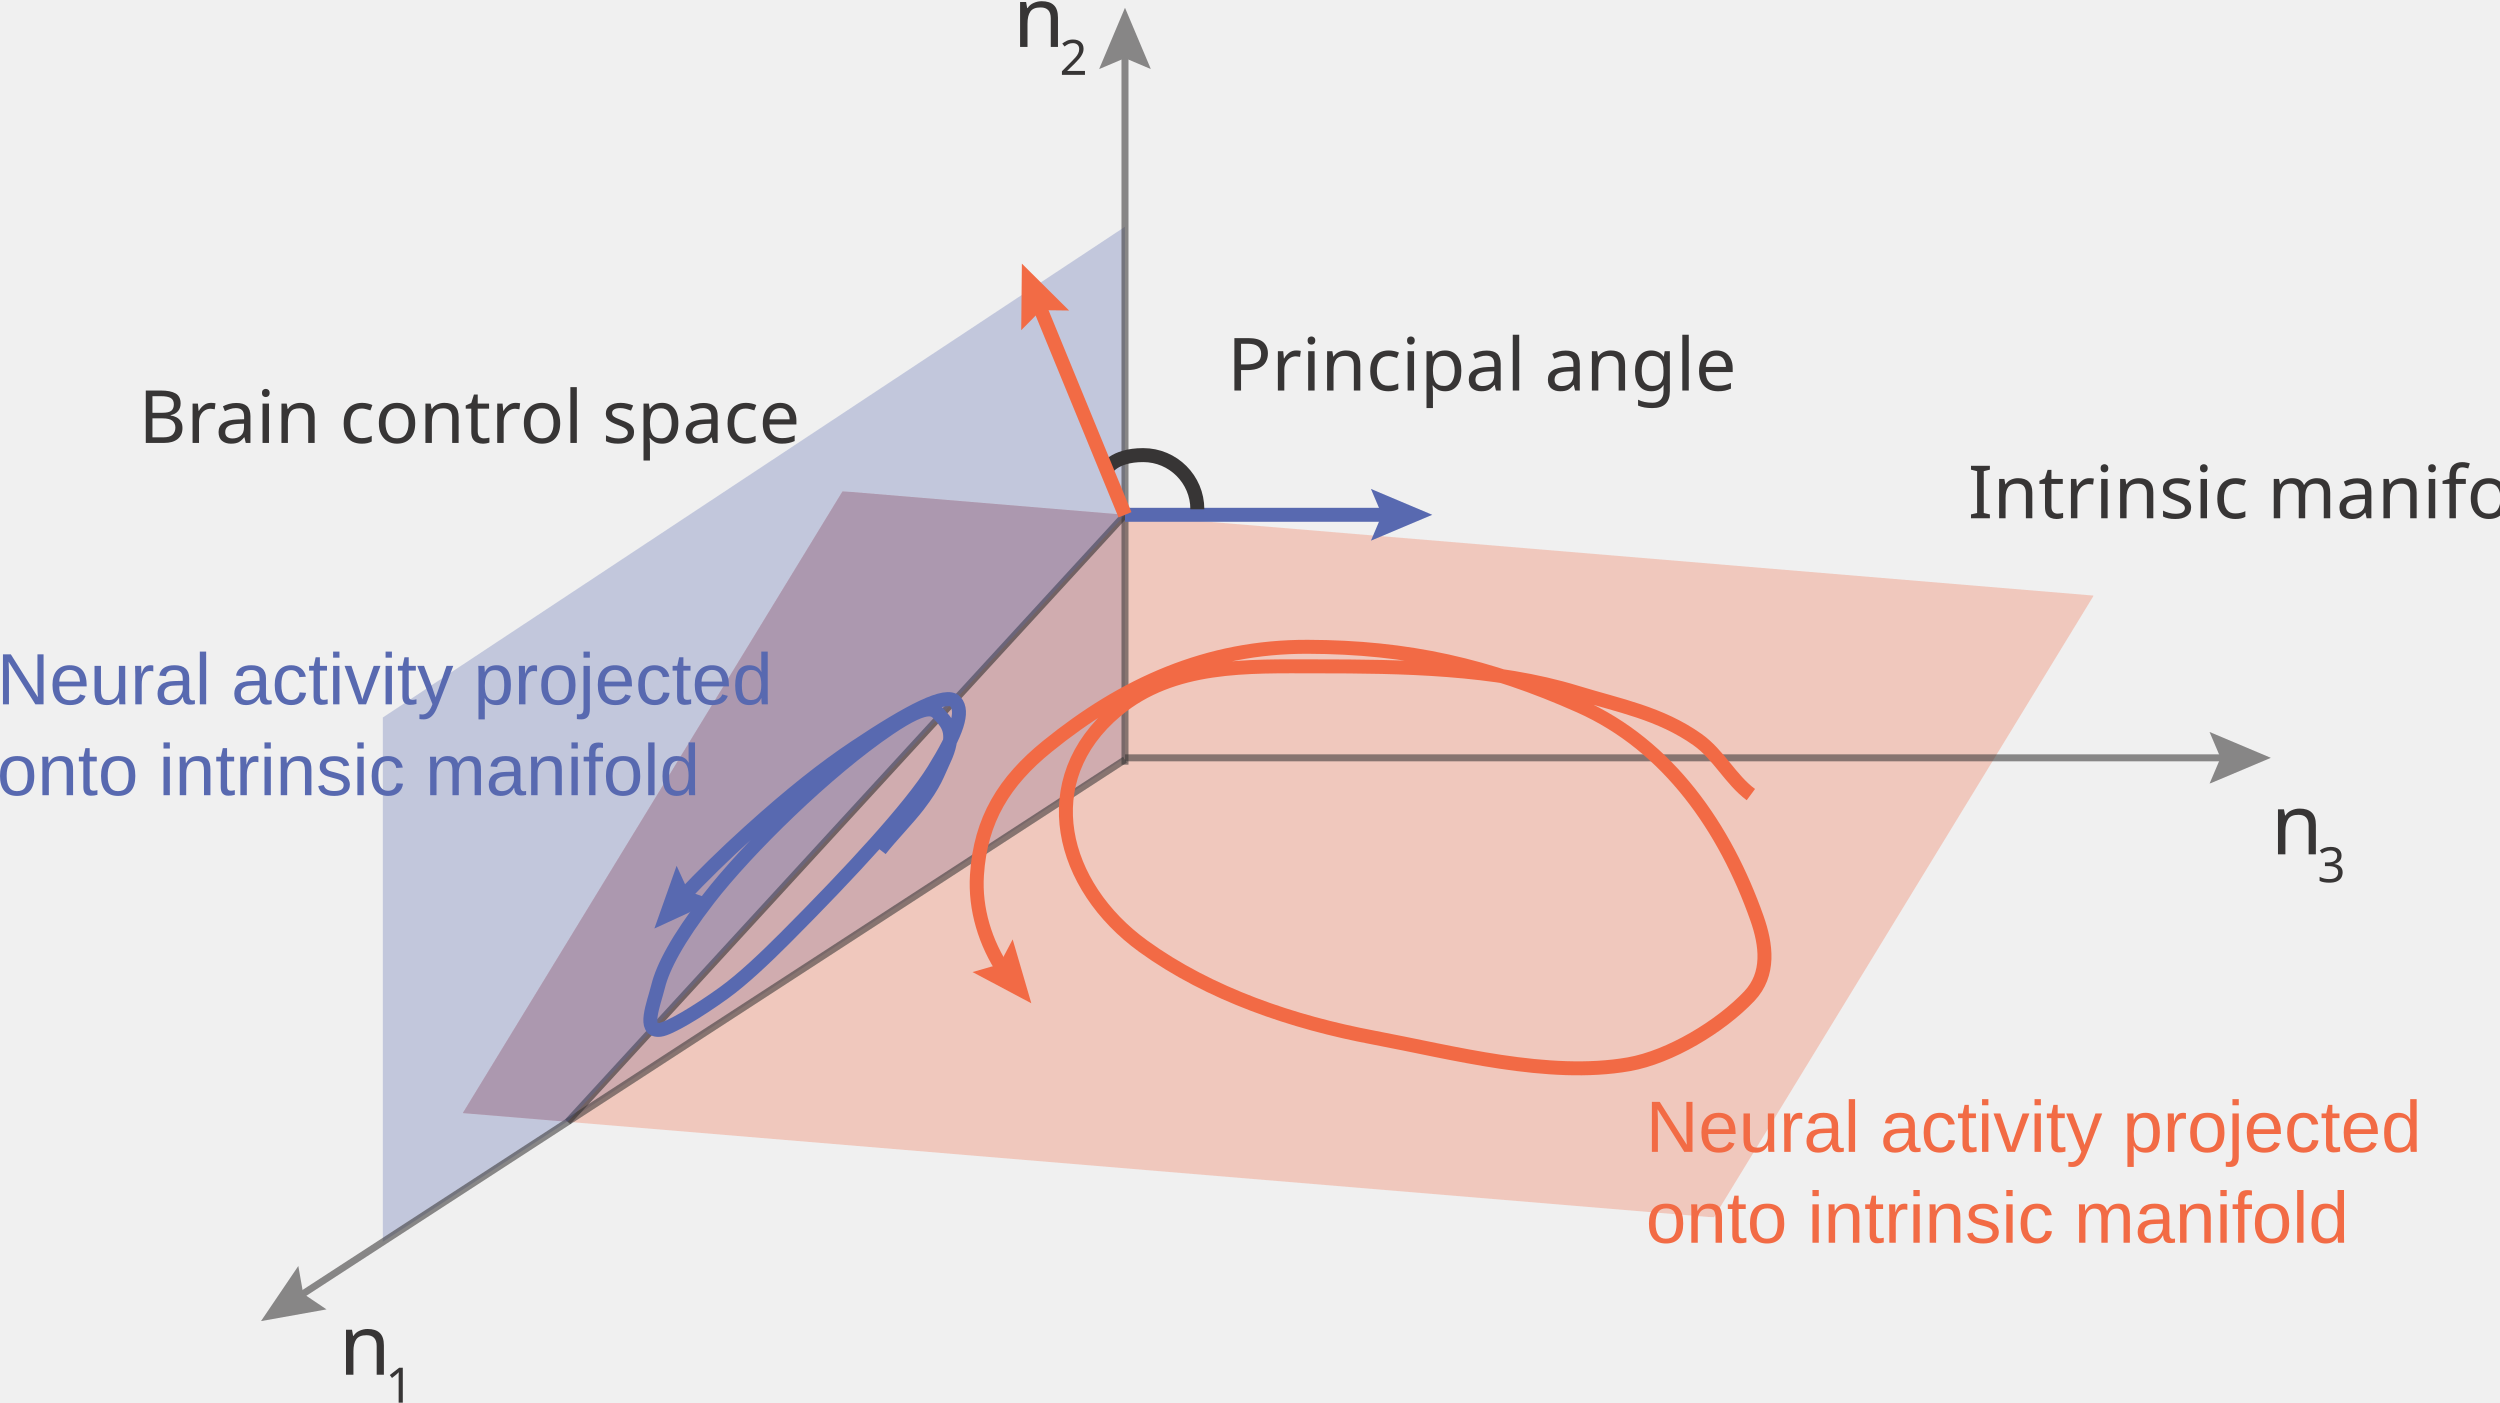
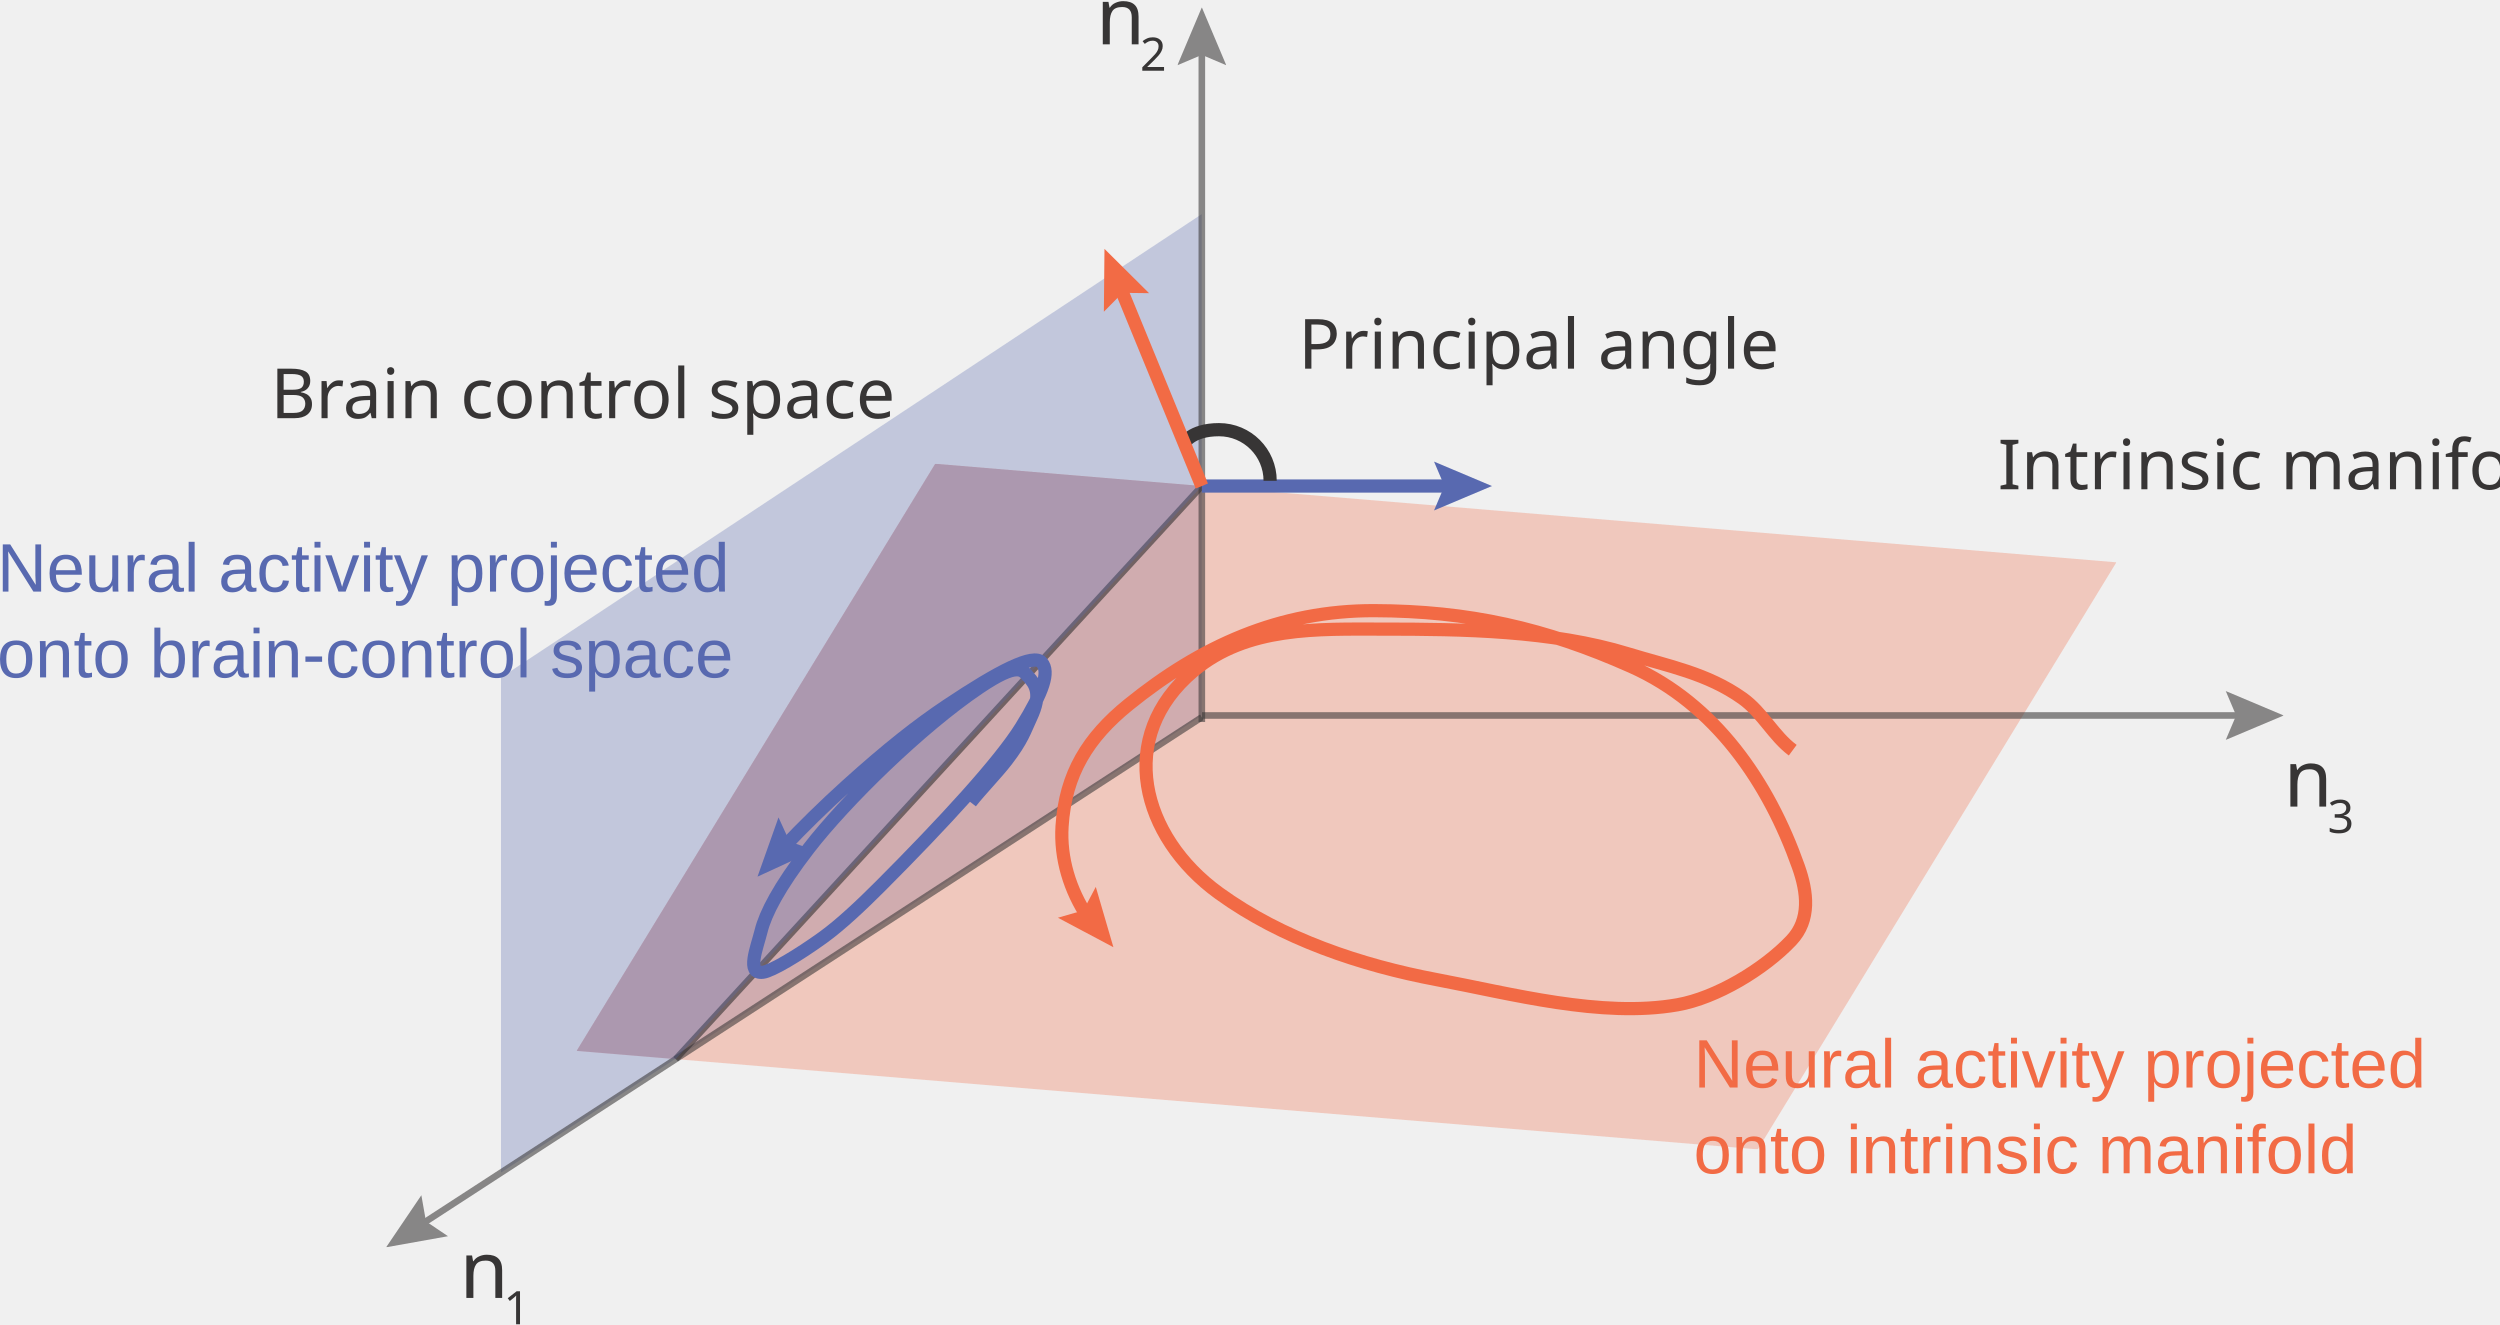
- <svg xmlns="http://www.w3.org/2000/svg" id="svg2" version="1.1" width="447.177" height="250.896" xml:space="preserve">
+ <svg xmlns="http://www.w3.org/2000/svg" id="svg2" version="1.1" width="473.647" height="250.896" xml:space="preserve">
  <defs id="defs6">
    <clipPath clipPathUnits="userSpaceOnUse" id="clipPath16">
-       <path d="M 0,612 792,612 792,0 0,0 0,612 z" id="path18" />
+       <path d="M 0,612 792,612 792,0 0,0 0,612 Z" id="path18" />
    </clipPath>
    <clipPath clipPathUnits="userSpaceOnUse" id="clipPath24">
      <path d="m 58.123,465.945 106.238,0 0,-145.279 -106.238,0 0,145.279 z" id="path26" />
    </clipPath>
    <clipPath clipPathUnits="userSpaceOnUse" id="clipPath40">
      <path d="m 69.6,428.092 233.378,0 0,-103.916 -233.378,0 0,103.916 z" id="path42" />
    </clipPath>
    <clipPath clipPathUnits="userSpaceOnUse" id="clipPath56">
      <path d="m 160.658,497.278 7.406,0 0,-108.334 -7.406,0 0,108.334 z" id="path58" />
    </clipPath>
    <clipPath clipPathUnits="userSpaceOnUse" id="clipPath80">
      <path d="m 164.361,393.647 163.972,0 0,-7.406 -163.972,0 0,7.406 z" id="path82" />
    </clipPath>
    <clipPath clipPathUnits="userSpaceOnUse" id="clipPath104">
      <path d="m 40.725,390.101 123.909,0 0,-80.761 -123.909,0 0,80.761 z" id="path106" />
    </clipPath>
    <clipPath clipPathUnits="userSpaceOnUse" id="clipPath152">
-       <path d="M 0,612 792,612 792,0 0,0 0,612 z" id="path154" />
+       <path d="M 0,612 792,612 792,0 0,0 0,612 Z" id="path154" />
    </clipPath>
    <clipPath clipPathUnits="userSpaceOnUse" id="clipPath160">
      <path d="m 84.242,425.06 80.487,0 0,-87.54 -80.487,0 0,87.54 z" id="path162" />
    </clipPath>
    <clipPath clipPathUnits="userSpaceOnUse" id="clipPath176">
      <path d="m 69.6,428.092 94.761,0 0,-90.234 -94.761,0 0,90.234 z" id="path178" />
    </clipPath>
    <clipPath clipPathUnits="userSpaceOnUse" id="clipPath214">
-       <path d="M 0,612 792,612 792,0 0,0 0,612 z" id="path216" />
+       <path d="M 0,612 792,612 792,0 0,0 0,612 Z" id="path216" />
    </clipPath>
  </defs>
-   <g id="g10" transform="matrix(1.25,0,0,-1.25,-4.224116,622.984)">
+   <g id="g10" transform="matrix(1.25,0,0,-1.25,22.24576,622.984)">
    <g id="g12">
      <g id="g14" clip-path="url(#clipPath16)">
        <g id="g20">
          <g id="g22" />
          <g id="g28">
            <g clip-path="url(#clipPath24)" id="g30" style="opacity:0.3">
              <g transform="translate(58.1226,320.666)" id="g32">
-                 <path d="m 0,0 106.239,69.278 0,76.001 L 0,75.027 0,0 z" style="fill:#5869af;fill-opacity:1;fill-rule:nonzero;stroke:none" id="path34" />
+                 <path d="m 0,0 106.239,69.278 0,76.001 L 0,75.027 0,0 Z" style="fill:#5869af;fill-opacity:1;fill-rule:nonzero;stroke:none" id="path34" />
              </g>
            </g>
          </g>
        </g>
        <g id="g36">
          <g id="g38" />
          <g id="g44">
            <g clip-path="url(#clipPath40)" id="g46" style="opacity:0.3">
              <g transform="translate(248.6299,324.1758)" id="g48">
-                 <path d="m 0,0 -179.03,14.934 54.347,88.983 L 54.348,88.982 0,0 z" style="fill:#f26a45;fill-opacity:1;fill-rule:nonzero;stroke:none" id="path50" />
+                 <path d="m 0,0 -179.03,14.934 54.347,88.983 L 54.348,88.982 0,0 Z" style="fill:#f26a45;fill-opacity:1;fill-rule:nonzero;stroke:none" id="path50" />
              </g>
            </g>
          </g>
        </g>
        <g id="g52">
          <g id="g54" />
          <g id="g60">
            <g clip-path="url(#clipPath56)" id="g62" style="opacity:0.57">
              <g transform="translate(164.3613,497.2778)" id="g64">
                <path d="M 0,0 0,-108.333" style="fill:#ffffff;fill-opacity:1;fill-rule:nonzero;stroke:none" id="path66" />
              </g>
              <g transform="translate(164.3613,491.3081)" id="g68">
-                 <path d="M 0,0 0,-102.364" style="fill:none;stroke:#373535;stroke-width:1;stroke-linecap:butt;stroke-linejoin:miter;stroke-miterlimit:10;stroke-opacity:1;stroke-dasharray:none" id="path70" />
+                 <path d="M 0,0 0,-102.364" style="fill:none;stroke:#373535;stroke-width:1;stroke-linecap:butt;stroke-linejoin:miter;stroke-miterlimit:10;stroke-dasharray:none;stroke-opacity:1" id="path70" />
              </g>
              <g transform="translate(160.6582,488.4995)" id="g72">
-                 <path d="M 0,0 3.703,1.573 7.406,0 3.703,8.778 0,0 z" style="fill:#373535;fill-opacity:1;fill-rule:nonzero;stroke:none" id="path74" />
+                 <path d="M 0,0 3.703,1.573 7.406,0 3.703,8.778 0,0 Z" style="fill:#373535;fill-opacity:1;fill-rule:nonzero;stroke:none" id="path74" />
              </g>
            </g>
          </g>
        </g>
        <g id="g76">
          <g id="g78" />
          <g id="g84">
            <g clip-path="url(#clipPath80)" id="g86" style="opacity:0.57">
              <g transform="translate(164.3613,389.9443)" id="g88">
                <path d="M 0,0 163.972,0" style="fill:#ffffff;fill-opacity:1;fill-rule:nonzero;stroke:none" id="path90" />
              </g>
              <g transform="translate(164.3613,389.9443)" id="g92">
-                 <path d="M 0,0 158.002,0" style="fill:none;stroke:#373535;stroke-width:1;stroke-linecap:butt;stroke-linejoin:miter;stroke-miterlimit:10;stroke-opacity:1;stroke-dasharray:none" id="path94" />
+                 <path d="M 0,0 158.002,0" style="fill:none;stroke:#373535;stroke-width:1;stroke-linecap:butt;stroke-linejoin:miter;stroke-miterlimit:10;stroke-dasharray:none;stroke-opacity:1" id="path94" />
              </g>
              <g transform="translate(319.5552,386.2412)" id="g96">
-                 <path d="M 0,0 1.573,3.703 0,7.406 8.778,3.703 0,0 z" style="fill:#373535;fill-opacity:1;fill-rule:nonzero;stroke:none" id="path98" />
+                 <path d="M 0,0 1.573,3.703 0,7.406 8.778,3.703 0,0 Z" style="fill:#373535;fill-opacity:1;fill-rule:nonzero;stroke:none" id="path98" />
              </g>
            </g>
          </g>
        </g>
        <g id="g100">
          <g id="g102" />
          <g id="g108">
            <g clip-path="url(#clipPath104)" id="g110" style="opacity:0.57">
              <g transform="translate(40.7251,309.3403)" id="g112">
                <path d="M 0,0 123.636,80.341" style="fill:#ffffff;fill-opacity:1;fill-rule:nonzero;stroke:none" id="path114" />
              </g>
              <g transform="translate(45.731,312.5933)" id="g116">
-                 <path d="M 0,0 118.63,77.088" style="fill:none;stroke:#373535;stroke-width:1;stroke-linecap:butt;stroke-linejoin:miter;stroke-miterlimit:10;stroke-opacity:1;stroke-dasharray:none" id="path118" />
+                 <path d="M 0,0 118.63,77.088" style="fill:none;stroke:#373535;stroke-width:1;stroke-linecap:butt;stroke-linejoin:miter;stroke-miterlimit:10;stroke-dasharray:none;stroke-opacity:1" id="path118" />
              </g>
              <g transform="translate(50.1035,311.0186)" id="g120">
-                 <path d="M 0,0 -3.337,2.248 -4.036,6.21 -9.378,-1.678 0,0 z" style="fill:#373535;fill-opacity:1;fill-rule:nonzero;stroke:none" id="path122" />
+                 <path d="M 0,0 -3.337,2.248 -4.036,6.21 -9.378,-1.678 0,0 Z" style="fill:#373535;fill-opacity:1;fill-rule:nonzero;stroke:none" id="path122" />
              </g>
            </g>
          </g>
        </g>
      </g>
    </g>
    <text transform="matrix(1,0,0,-1,148.3335,491.6665)" id="text124">
-       <tspan style="font-size:12px;font-variant:normal;font-weight:normal;font-stretch:normal;writing-mode:lr-tb;fill:#373535;fill-opacity:1;fill-rule:nonzero;stroke:none;font-family:Myriad Pro;-inkscape-font-specification:MyriadPro-Regular" x="0" y="0" id="tspan126">n</tspan>
+       <tspan style="font-variant:normal;font-weight:normal;font-stretch:normal;font-size:12px;font-family:'Myriad Pro';-inkscape-font-specification:MyriadPro-Regular;writing-mode:lr-tb;fill:#373535;fill-opacity:1;fill-rule:nonzero;stroke:none" x="0" y="0" id="tspan126">n</tspan>
    </text>
    <text transform="matrix(1,0,0,-1,154.9937,487.6704)" id="text128">
-       <tspan style="font-size:6.996px;font-variant:normal;font-weight:normal;font-stretch:normal;writing-mode:lr-tb;fill:#373535;fill-opacity:1;fill-rule:nonzero;stroke:none;font-family:Myriad Pro;-inkscape-font-specification:MyriadPro-Regular" x="0" y="0" id="tspan130">2</tspan>
+       <tspan style="font-variant:normal;font-weight:normal;font-stretch:normal;font-size:6.996px;font-family:'Myriad Pro';-inkscape-font-specification:MyriadPro-Regular;writing-mode:lr-tb;fill:#373535;fill-opacity:1;fill-rule:nonzero;stroke:none" x="0" y="0" id="tspan130">2</tspan>
    </text>
    <text transform="matrix(1,0,0,-1,51.8745,301.6665)" id="text132">
-       <tspan style="font-size:12px;font-variant:normal;font-weight:normal;font-stretch:normal;writing-mode:lr-tb;fill:#373535;fill-opacity:1;fill-rule:nonzero;stroke:none;font-family:Myriad Pro;-inkscape-font-specification:MyriadPro-Regular" x="0" y="0" id="tspan134">n</tspan>
+       <tspan style="font-variant:normal;font-weight:normal;font-stretch:normal;font-size:12px;font-family:'Myriad Pro';-inkscape-font-specification:MyriadPro-Regular;writing-mode:lr-tb;fill:#373535;fill-opacity:1;fill-rule:nonzero;stroke:none" x="0" y="0" id="tspan134">n</tspan>
    </text>
    <text transform="matrix(1,0,0,-1,58.5347,297.6704)" id="text136">
-       <tspan style="font-size:6.996px;font-variant:normal;font-weight:normal;font-stretch:normal;writing-mode:lr-tb;fill:#373535;fill-opacity:1;fill-rule:nonzero;stroke:none;font-family:Myriad Pro;-inkscape-font-specification:MyriadPro-Regular" x="0" y="0" id="tspan138">1</tspan>
+       <tspan style="font-variant:normal;font-weight:normal;font-stretch:normal;font-size:6.996px;font-family:'Myriad Pro';-inkscape-font-specification:MyriadPro-Regular;writing-mode:lr-tb;fill:#373535;fill-opacity:1;fill-rule:nonzero;stroke:none" x="0" y="0" id="tspan138">1</tspan>
    </text>
    <text transform="matrix(1,0,0,-1,328.3335,376.1343)" id="text140">
-       <tspan style="font-size:12px;font-variant:normal;font-weight:normal;font-stretch:normal;writing-mode:lr-tb;fill:#373535;fill-opacity:1;fill-rule:nonzero;stroke:none;font-family:Myriad Pro;-inkscape-font-specification:MyriadPro-Regular" x="0" y="0" id="tspan142">n</tspan>
+       <tspan style="font-variant:normal;font-weight:normal;font-stretch:normal;font-size:12px;font-family:'Myriad Pro';-inkscape-font-specification:MyriadPro-Regular;writing-mode:lr-tb;fill:#373535;fill-opacity:1;fill-rule:nonzero;stroke:none" x="0" y="0" id="tspan142">n</tspan>
    </text>
    <text transform="matrix(1,0,0,-1,334.9937,372.1382)" id="text144">
-       <tspan style="font-size:6.996px;font-variant:normal;font-weight:normal;font-stretch:normal;writing-mode:lr-tb;fill:#373535;fill-opacity:1;fill-rule:nonzero;stroke:none;font-family:Myriad Pro;-inkscape-font-specification:MyriadPro-Regular" x="0" y="0" id="tspan146">3</tspan>
+       <tspan style="font-variant:normal;font-weight:normal;font-stretch:normal;font-size:6.996px;font-family:'Myriad Pro';-inkscape-font-specification:MyriadPro-Regular;writing-mode:lr-tb;fill:#373535;fill-opacity:1;fill-rule:nonzero;stroke:none" x="0" y="0" id="tspan146">3</tspan>
    </text>
    <g id="g148">
      <g id="g150" clip-path="url(#clipPath152)">
        <g id="g156">
          <g id="g158" />
          <g id="g164">
            <g clip-path="url(#clipPath160)" id="g166" style="opacity:0.6">
              <g transform="translate(84.6104,337.8579)" id="g168">
-                 <path d="M 0,0 79.751,86.863" style="fill:none;stroke:#333031;stroke-width:1;stroke-linecap:butt;stroke-linejoin:miter;stroke-miterlimit:10;stroke-opacity:1;stroke-dasharray:none" id="path170" />
+                 <path d="M 0,0 79.751,86.863" style="fill:none;stroke:#333031;stroke-width:1;stroke-linecap:butt;stroke-linejoin:miter;stroke-miterlimit:10;stroke-dasharray:none;stroke-opacity:1" id="path170" />
              </g>
            </g>
          </g>
        </g>
        <g id="g172">
          <g id="g174" />
          <g id="g180">
            <g clip-path="url(#clipPath176)" id="g182" style="opacity:0.3">
              <g transform="translate(84.6104,337.8579)" id="g184">
-                 <path d="M 0,0 -15.011,1.252 39.336,90.234 79.751,86.863 0,0 z" style="fill:#5869b0;fill-opacity:1;fill-rule:nonzero;stroke:none" id="path186" />
+                 <path d="M 0,0 -15.011,1.252 39.336,90.234 79.751,86.863 0,0 Z" style="fill:#5869b0;fill-opacity:1;fill-rule:nonzero;stroke:none" id="path186" />
              </g>
            </g>
          </g>
        </g>
        <g id="g188" transform="translate(253.9229,384.6816)">
-           <path d="m 0,0 c -2.894,2.142 -4.612,5.726 -7.623,7.861 -5.376,3.811 -11.219,4.866 -17.315,6.741 -11.602,3.566 -25.102,3.751 -37.18,3.751 -9.901,0 -20.563,0.454 -28.643,-6.291 -11.997,-10.016 -7.999,-25.2 3.795,-33.742 9.544,-6.913 21.515,-10.931 33.027,-13.098 11.222,-2.111 24.958,-5.833 36.473,-3.808 5.871,1.032 13.102,5.374 17.24,9.741 2.979,3.146 2.441,7.35 1.09,11.175 -4.51,12.775 -12.608,24.675 -25.359,30.356 -13.093,5.832 -24.626,8.418 -38.902,8.465 -14.384,0.049 -26.326,-5.381 -37.27,-14.246 -6.168,-4.995 -9.577,-10.491 -10.079,-18.43 -0.307,-4.862 1.19,-9.708 3.908,-13.791" style="fill:none;stroke:#f26a45;stroke-width:2;stroke-linecap:butt;stroke-linejoin:miter;stroke-miterlimit:10;stroke-opacity:1;stroke-dasharray:none" id="path190" />
+           <path d="m 0,0 c -2.894,2.142 -4.612,5.726 -7.623,7.861 -5.376,3.811 -11.219,4.866 -17.315,6.741 -11.602,3.566 -25.102,3.751 -37.18,3.751 -9.901,0 -20.563,0.454 -28.643,-6.291 -11.997,-10.016 -7.999,-25.2 3.795,-33.742 9.544,-6.913 21.515,-10.931 33.027,-13.098 11.222,-2.111 24.958,-5.833 36.473,-3.808 5.871,1.032 13.102,5.374 17.24,9.741 2.979,3.146 2.441,7.35 1.09,11.175 -4.51,12.775 -12.608,24.675 -25.359,30.356 -13.093,5.832 -24.626,8.418 -38.902,8.465 -14.384,0.049 -26.326,-5.381 -37.27,-14.246 -6.168,-4.995 -9.577,-10.491 -10.079,-18.43 -0.307,-4.862 1.19,-9.708 3.908,-13.791" style="fill:none;stroke:#f26a45;stroke-width:2;stroke-linecap:butt;stroke-linejoin:miter;stroke-miterlimit:10;stroke-dasharray:none;stroke-opacity:1" id="path190" />
        </g>
        <g id="g192" transform="translate(142.5459,359.2886)">
-           <path d="M 0,0 3.865,1.118 5.744,4.676 8.414,-4.47 0,0 z" style="fill:#f26a45;fill-opacity:1;fill-rule:nonzero;stroke:none" id="path194" />
+           <path d="M 0,0 3.865,1.118 5.744,4.676 8.414,-4.47 0,0 Z" style="fill:#f26a45;fill-opacity:1;fill-rule:nonzero;stroke:none" id="path194" />
        </g>
        <g id="g196" transform="translate(129.3247,376.7856)">
-           <path d="m 0,0 c 1.404,1.804 4.03,4.519 5.419,6.33 2.478,3.231 2.777,4.548 3.689,6.472 1.736,3.661 0.68,5.1 -0.394,6.269 C 7.835,20.03 7.241,21.387 1.291,17.37 -7.542,11.409 -18.963,0.221 -24.541,-6.998 c -4.513,-5.842 -6.566,-9.86 -7.223,-12.516 -0.642,-2.59 -2.308,-6.568 0.285,-6.241 1.323,0.165 5.333,2.552 9.087,5.258 2.704,1.95 5.918,4.992 8.764,7.844 9.507,9.524 18.017,18.772 21.29,24.049 3.36,5.417 4.341,8.373 3.11,9.791 -1.24,1.427 -6.513,-1.279 -14.36,-6.524 -4.422,-2.957 -8.988,-6.536 -15.19,-12.135 -3.463,-3.127 -6.782,-6.389 -9.558,-9.341" style="fill:none;stroke:#5869b0;stroke-width:2;stroke-linecap:butt;stroke-linejoin:miter;stroke-miterlimit:10;stroke-opacity:1;stroke-dasharray:none" id="path198" />
+           <path d="m 0,0 c 1.404,1.804 4.03,4.519 5.419,6.33 2.478,3.231 2.777,4.548 3.689,6.472 1.736,3.661 0.68,5.1 -0.394,6.269 C 7.835,20.03 7.241,21.387 1.291,17.37 -7.542,11.409 -18.963,0.221 -24.541,-6.998 c -4.513,-5.842 -6.566,-9.86 -7.223,-12.516 -0.642,-2.59 -2.308,-6.568 0.285,-6.241 1.323,0.165 5.333,2.552 9.087,5.258 2.704,1.95 5.918,4.992 8.764,7.844 9.507,9.524 18.017,18.772 21.29,24.049 3.36,5.417 4.341,8.373 3.11,9.791 -1.24,1.427 -6.513,-1.279 -14.36,-6.524 -4.422,-2.957 -8.988,-6.536 -15.19,-12.135 -3.463,-3.127 -6.782,-6.389 -9.558,-9.341" style="fill:none;stroke:#5869b0;stroke-width:2;stroke-linecap:butt;stroke-linejoin:miter;stroke-miterlimit:10;stroke-dasharray:none;stroke-opacity:1" id="path198" />
        </g>
        <g id="g200" transform="translate(100.2007,374.4961)">
-           <path d="M 0,0 1.674,-3.659 5.47,-4.993 -3.184,-8.98 0,0 z" style="fill:#5869b0;fill-opacity:1;fill-rule:nonzero;stroke:none" id="path202" />
+           <path d="M 0,0 1.674,-3.659 5.47,-4.993 -3.184,-8.98 0,0 Z" style="fill:#5869b0;fill-opacity:1;fill-rule:nonzero;stroke:none" id="path202" />
        </g>
      </g>
    </g>
    <text transform="matrix(1,0,0,-1,23.2251,435.0059)" id="text204">
-       <tspan style="font-size:10.494px;font-variant:normal;font-weight:normal;font-stretch:normal;writing-mode:lr-tb;fill:#373535;fill-opacity:1;fill-rule:nonzero;stroke:none;font-family:Myriad Pro;-inkscape-font-specification:MyriadPro-Regular" x="0 5.688 9.067 14.125 16.581 22.405 24.629 29.268 35.029 40.811 44.285 47.611 53.372 55.849 58.074 62.229 68.201 73.259 77.897" y="0" id="tspan206">Brain control space</tspan>
-       <tspan style="font-size:10.494px;font-variant:normal;font-weight:normal;font-stretch:normal;writing-mode:lr-tb;fill:#373535;fill-opacity:1;fill-rule:nonzero;stroke:none;font-family:Myriad Pro;-inkscape-font-specification:MyriadPro-Regular" x="261.773 264.386 270.168 273.642 277.115 279.571 285.395 289.55 292.006 296.707 298.932 307.684 312.742 318.566 321.022 323.95 329.711 332.188" y="10.777" id="tspan208">Intrinsic manifold</tspan>
+       <tspan style="font-variant:normal;font-weight:normal;font-stretch:normal;font-size:10.494px;font-family:'Myriad Pro';-inkscape-font-specification:MyriadPro-Regular;writing-mode:lr-tb;fill:#373535;fill-opacity:1;fill-rule:nonzero;stroke:none" x="0 5.688 9.067 14.125 16.581 22.405 24.629 29.268 35.029 40.811 44.285 47.611 53.372 55.849 58.074 62.229 68.201 73.259 77.897" y="0" id="tspan206">Brain control space</tspan>
+       <tspan style="font-variant:normal;font-weight:normal;font-stretch:normal;font-size:10.494px;font-family:'Myriad Pro';-inkscape-font-specification:MyriadPro-Regular;writing-mode:lr-tb;fill:#373535;fill-opacity:1;fill-rule:nonzero;stroke:none" x="261.773 264.386 270.168 273.642 277.115 279.571 285.395 289.55 292.006 296.707 298.932 307.684 312.742 318.566 321.022 323.95 329.711 332.188" y="10.777" id="tspan208">Intrinsic manifold</tspan>
    </text>
    <g id="g218" transform="translate(164.3613,424.7212)">
-       <path d="M 0,0 38.002,0" style="fill:none;stroke:#5869b0;stroke-width:2;stroke-linecap:butt;stroke-linejoin:miter;stroke-miterlimit:10;stroke-opacity:1;stroke-dasharray:none" id="path220" />
+       <path d="M 0,0 38.002,0" style="fill:none;stroke:#5869b0;stroke-width:2;stroke-linecap:butt;stroke-linejoin:miter;stroke-miterlimit:10;stroke-dasharray:none;stroke-opacity:1" id="path220" />
    </g>
    <g id="g222" transform="translate(199.5552,421.0181)">
-       <path d="M 0,0 1.573,3.703 0,7.406 8.778,3.703 0,0 z" style="fill:#5869b0;fill-opacity:1;fill-rule:nonzero;stroke:none" id="path224" />
+       <path d="M 0,0 1.573,3.703 0,7.406 8.778,3.703 0,0 Z" style="fill:#5869b0;fill-opacity:1;fill-rule:nonzero;stroke:none" id="path224" />
    </g>
    <g id="g226" transform="translate(174.7144,425.5142)">
-       <path d="m 0,0 c 0,4.28 -3.469,7.749 -7.749,7.749 -4.279,0 -5.327,-2.123 -5.327,-2.123" style="fill:none;stroke:#373535;stroke-width:2;stroke-linecap:butt;stroke-linejoin:miter;stroke-miterlimit:10;stroke-opacity:1;stroke-dasharray:none" id="path228" />
+       <path d="m 0,0 c 0,4.28 -3.469,7.749 -7.749,7.749 -4.279,0 -5.327,-2.123 -5.327,-2.123" style="fill:none;stroke:#373535;stroke-width:2;stroke-linecap:butt;stroke-linejoin:miter;stroke-miterlimit:10;stroke-dasharray:none;stroke-opacity:1" id="path228" />
    </g>
    <g id="g230" transform="translate(164.3613,424.7212)">
-       <path d="M 0,0 -12.489,30.423" style="fill:none;stroke:#f26b45;stroke-width:2;stroke-linecap:butt;stroke-linejoin:miter;stroke-miterlimit:10;stroke-opacity:1;stroke-dasharray:none" id="path232" />
+       <path d="M 0,0 -12.489,30.423" style="fill:none;stroke:#f26b45;stroke-width:2;stroke-linecap:butt;stroke-linejoin:miter;stroke-miterlimit:10;stroke-dasharray:none;stroke-opacity:1" id="path232" />
    </g>
    <g id="g234" transform="translate(156.3643,453.9521)">
-       <path d="M 0,0 -4.023,0.049 -6.851,-2.813 -6.759,6.714 0,0 z" style="fill:#f26b45;fill-opacity:1;fill-rule:nonzero;stroke:none" id="path236" />
+       <path d="M 0,0 -4.023,0.049 -6.851,-2.813 -6.759,6.714 0,0 Z" style="fill:#f26b45;fill-opacity:1;fill-rule:nonzero;stroke:none" id="path236" />
    </g>
    <text transform="matrix(1,0,0,-1,179,442.5059)" id="text238">
-       <tspan style="font-size:10.494px;font-variant:normal;font-weight:normal;font-stretch:normal;writing-mode:lr-tb;fill:#373535;fill-opacity:1;fill-rule:nonzero;stroke:none;font-family:Myriad Pro;-inkscape-font-specification:MyriadPro-Regular" x="0 5.415 8.888 11.344 17.168 21.869 24.325 30.296 35.354 37.831 40.056 45.114 50.938 56.804 59.281" y="0" id="tspan240">Principal angle</tspan>
+       <tspan style="font-variant:normal;font-weight:normal;font-stretch:normal;font-size:10.494px;font-family:'Myriad Pro';-inkscape-font-specification:MyriadPro-Regular;writing-mode:lr-tb;fill:#373535;fill-opacity:1;fill-rule:nonzero;stroke:none" x="0 5.415 8.888 11.344 17.168 21.869 24.325 30.296 35.354 37.831 40.056 45.114 50.938 56.804 59.281" y="0" id="tspan240">Principal angle</tspan>
    </text>
-     <text xml:space="preserve" style="font-size:38.4px;font-style:normal;font-weight:normal;line-height:125%;letter-spacing:0px;word-spacing:0px;fill:#f26b45;fill-opacity:1;stroke:none;font-family:Arial;-inkscape-font-specification:Arial" x="238.9" y="-333.553" id="text3217" transform="scale(1,-1)">
+     <text xml:space="preserve" style="font-style:normal;font-weight:normal;font-size:38.4px;line-height:125%;font-family:Arial;-inkscape-font-specification:Arial;letter-spacing:0px;word-spacing:0px;fill:#f26b45;fill-opacity:1;stroke:none" x="238.9" y="-333.553" id="text3217" transform="scale(1,-1)">
      <tspan id="tspan3219" x="238.9" y="-333.553" style="font-size:10.4px;fill:#f26b45;fill-opacity:1">Neural activity projected</tspan>
      <tspan x="238.9" y="-320.553" id="tspan3221" style="font-size:10.4px;fill:#f26b45;fill-opacity:1">onto intrinsic manifold</tspan>
    </text>
-     <text xml:space="preserve" style="font-size:38.4px;font-style:normal;font-weight:normal;line-height:125%;letter-spacing:0px;word-spacing:0px;fill:#5869b0;fill-opacity:1;stroke:none;font-family:Arial;-inkscape-font-specification:Arial" x="2.943" y="-397.601" id="text3217-5" transform="scale(1,-1)">
-       <tspan id="tspan3219-6" x="2.943" y="-397.601" style="font-size:10.4px;fill:#5869b0;fill-opacity:1">Neural activity projected</tspan>
-       <tspan x="2.943" y="-384.601" id="tspan3221-1" style="font-size:10.4px;fill:#5869b0;fill-opacity:1">onto intrinsic manifold</tspan>
+     <text xml:space="preserve" style="font-style:normal;font-weight:normal;font-size:38.4px;line-height:125%;font-family:Arial;-inkscape-font-specification:Arial;letter-spacing:0px;word-spacing:0px;fill:#5869b0;fill-opacity:1;stroke:none" x="-18.233" y="-408.718" id="text3217-5" transform="scale(1,-1)">
+       <tspan id="tspan3219-6" x="-18.233" y="-408.718" style="font-size:10.4px;fill:#5869b0;fill-opacity:1">Neural activity projected</tspan>
+       <tspan x="-18.233" y="-395.718" id="tspan3221-1" style="font-size:10.4px;fill:#5869b0;fill-opacity:1">onto brain-control space</tspan>
    </text>
  </g>
</svg>
